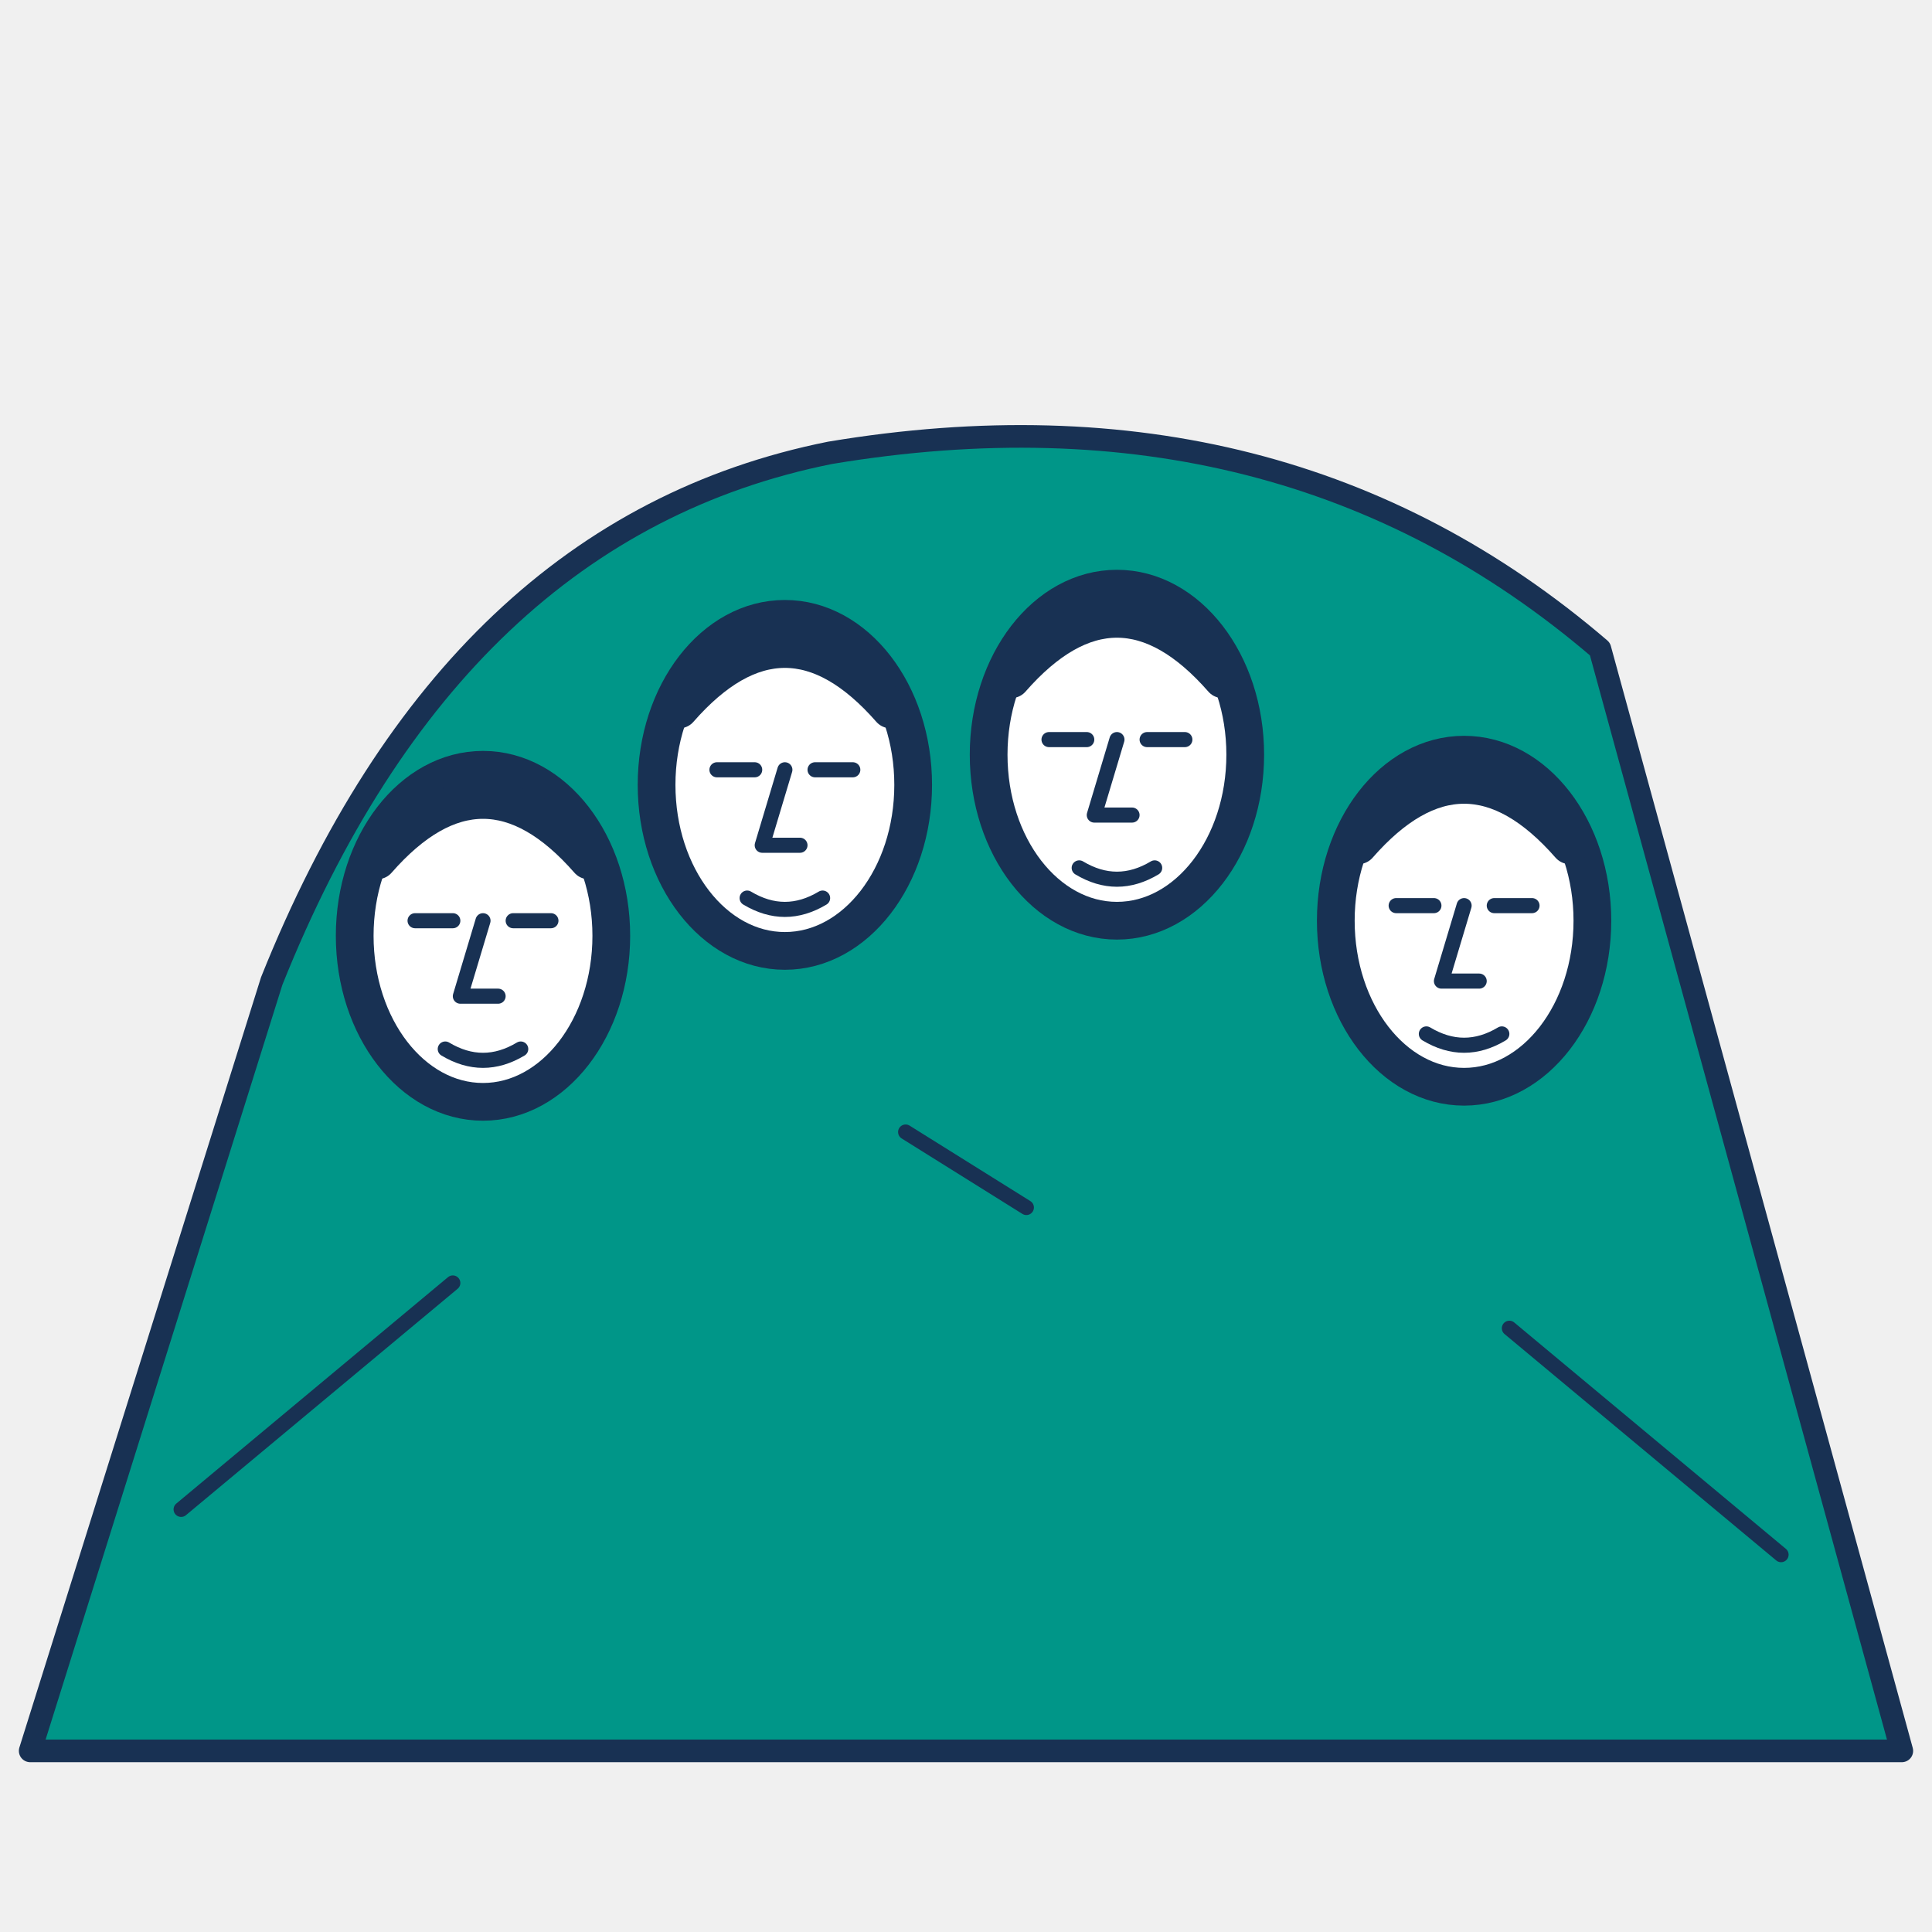
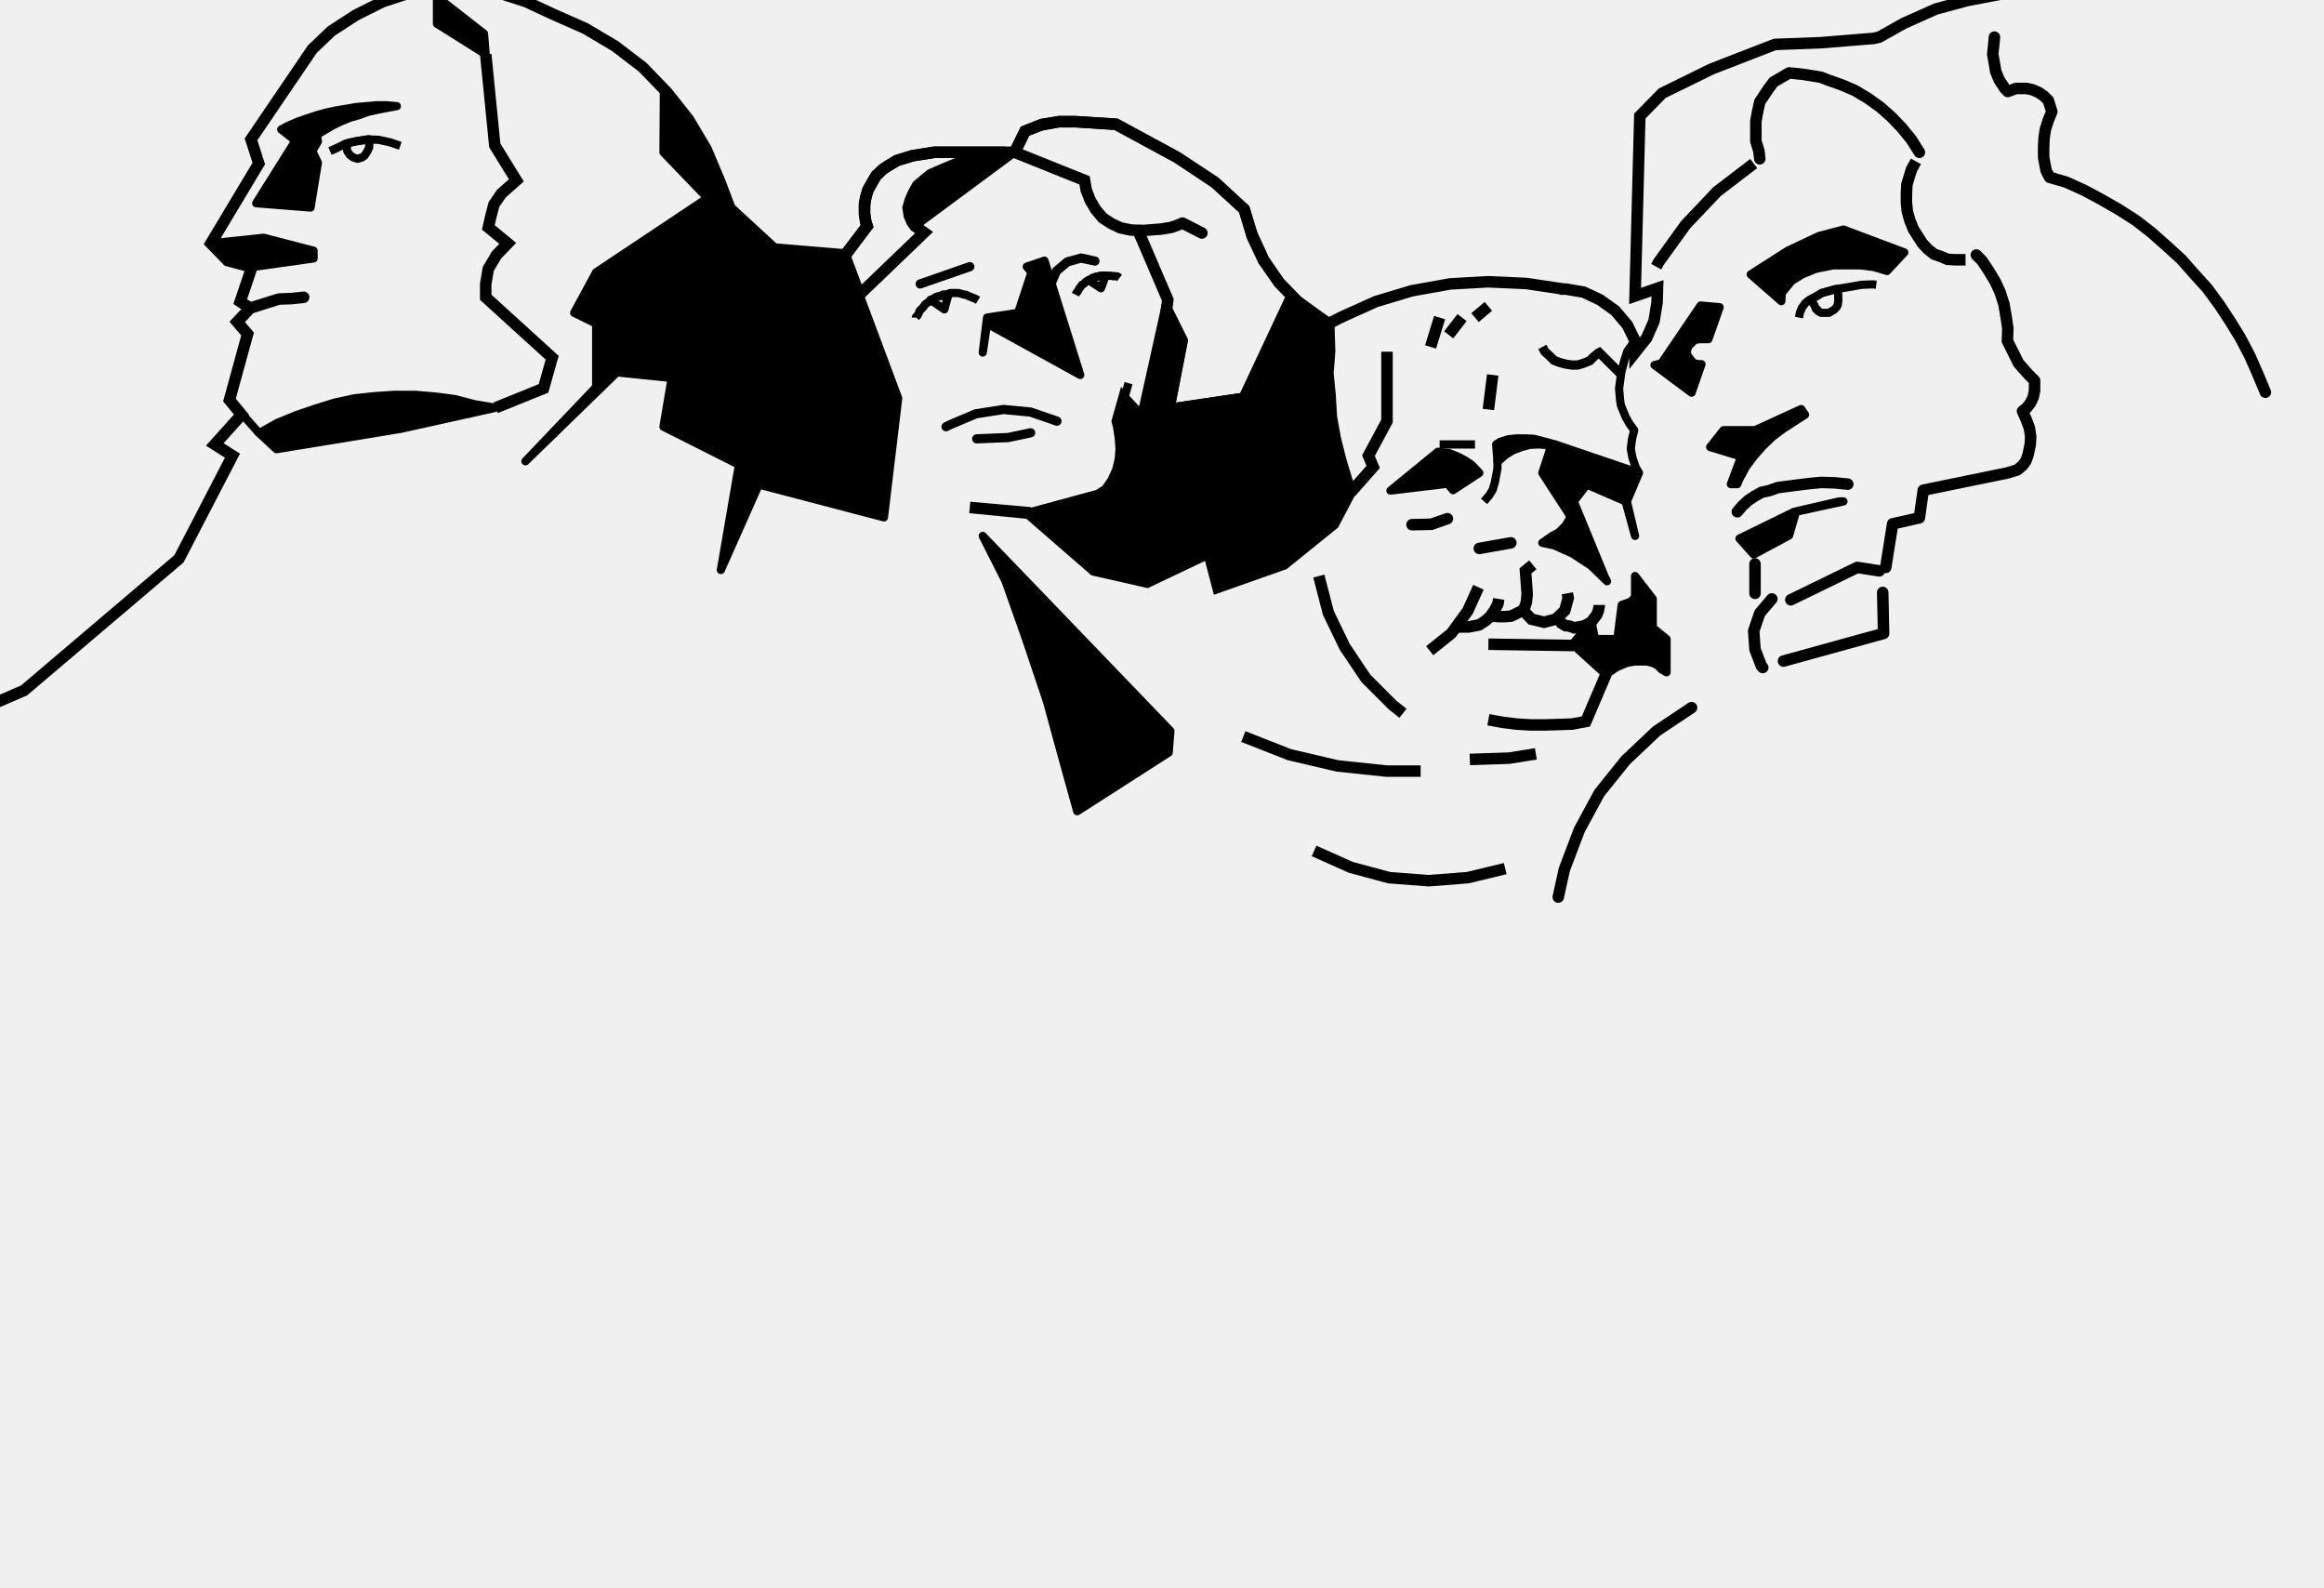
- <svg xmlns="http://www.w3.org/2000/svg" viewBox="0 0 256 256" width="256" height="256">
-   <g fill="#009688" stroke="#183153" stroke-width="3" stroke-linecap="round" stroke-linejoin="round">
-     <path d="M4 232L36 130Q60 70 110 60Q170 50 212 86L252 232Z" />
-   </g>
-   <g fill="#FFFFFF" stroke="#183153" stroke-width="5" stroke-linecap="round" stroke-linejoin="round">
-     <ellipse cx="64" cy="124" rx="17" ry="22" />
-   </g>
-   <g fill="none" stroke="#183153" stroke-width="5" stroke-linecap="round" stroke-linejoin="round">
-     <path d="M50 114Q64 98 78 114" />
-   </g>
-   <g fill="none" stroke="#183153" stroke-width="2" stroke-linecap="round" stroke-linejoin="round">
-     <path d="M55 122h5M68 122h5M64 122L61 132h5M59 139q5 3 10 0" />
-   </g>
-   <g fill="#FFFFFF" stroke="#183153" stroke-width="5" stroke-linecap="round" stroke-linejoin="round">
-     <ellipse cx="104" cy="104" rx="17" ry="22" />
-   </g>
-   <g fill="none" stroke="#183153" stroke-width="5" stroke-linecap="round" stroke-linejoin="round">
-     <path d="M90 94Q104 78 118 94" />
-   </g>
-   <g fill="none" stroke="#183153" stroke-width="2" stroke-linecap="round" stroke-linejoin="round">
-     <path d="M95 102h5M108 102h5M104 102L101 112h5M99 119q5 3 10 0" />
-   </g>
-   <g fill="#FFFFFF" stroke="#183153" stroke-width="5" stroke-linecap="round" stroke-linejoin="round">
-     <ellipse cx="148" cy="100" rx="17" ry="22" />
-   </g>
-   <g fill="none" stroke="#183153" stroke-width="5" stroke-linecap="round" stroke-linejoin="round">
-     <path d="M134 90Q148 74 162 90" />
-   </g>
-   <g fill="none" stroke="#183153" stroke-width="2" stroke-linecap="round" stroke-linejoin="round">
-     <path d="M139 98h5M152 98h5M148 98L145 108h5M143 115q5 3 10 0" />
-   </g>
-   <g fill="#FFFFFF" stroke="#183153" stroke-width="5" stroke-linecap="round" stroke-linejoin="round">
-     <ellipse cx="194" cy="122" rx="17" ry="22" />
-   </g>
-   <g fill="none" stroke="#183153" stroke-width="5" stroke-linecap="round" stroke-linejoin="round">
-     <path d="M180 112Q194 96 208 112" />
-   </g>
-   <g fill="none" stroke="#183153" stroke-width="2" stroke-linecap="round" stroke-linejoin="round">
-     <path d="M185 120h5M198 120h5M194 120L191 130h5M189 137q5 3 10 0" />
-   </g>
-   <g fill="none" stroke="#183153" stroke-width="2" stroke-linecap="round" stroke-linejoin="round">
-     <path d="M24 200L60 170M200 176L236 206M120 150L136 160" />
+ <svg xmlns="http://www.w3.org/2000/svg" version="1.1" id="mt_rushmore" x="0px" y="0px" width="1010" height="690" viewBox="16 14 1010 690" enable-background="new 0 0 1040 719" xml:space="preserve">
+   <defs>
+     <clipPath id="reviewed-artwork-crop" clipPathUnits="userSpaceOnUse">
+       <rect x="16" y="14" width="1010" height="690" />
+     </clipPath>
+   </defs>
+   <g clip-path="url(#reviewed-artwork-crop)">
+     <g>
+       <polygon fill="none" points="412.719,81.684 405.781,83.75 402.031,86 399.781,87.5 396.781,90.309 393.219,96.5 392.281,99.684    391.719,102.309 391.719,103.434 391.719,107 392.281,110.559 392.844,112.25 383.469,124.809 352.344,122.184 333.219,104.559    328.906,93.125 322.906,78.875 315.219,65.934 305.844,54.125 295.344,43.25 283.344,34.059 270.406,26.375 255.969,20    244.719,14.75 232.531,10.809 219.594,9.125 207.031,9.125 194.281,10.809 182.281,14.75 170.656,20.559 159.969,27.5    151.719,35.375 125.094,74.559 128.469,85.059 107.656,119.75 114.969,127.25 125.469,130.059 120.406,145.059 124.719,147.875    119.094,153.875 123.594,159.125 115.719,187.809 120.969,194.184 109.344,207.125 117.031,212 93.781,256.809 26.469,314    10.906,320.75 10.906,709.25 1031.094,709.25 1031.094,8.75 908.844,8.75 885.969,11.375 871.156,14.184 857.281,17.934    843.406,24.125 832.719,30.125 830.281,30.684 807.219,32.559 787.344,33.309 759.781,44 738.406,54.5 728.656,64.434    726.594,142.625 736.344,139.25 736.156,145.434 734.844,153.5 731.656,160.809 726.594,167.184 726.594,162.125 723.219,155.184    717.969,149 711.406,144.309 704.281,140.934 696.594,139.625 693.781,139.625 695.656,139.625 679.344,137.184 662.656,136.434    646.156,137.375 629.469,140.375 613.906,145.059 598.531,152 593.469,154.625 589.531,152 579.969,145.059 571.906,136.809    565.156,126.875 560.094,115.809 556.719,104.934 544.156,93.5 527.656,82.434 501.031,68 483.406,66.875 476.281,66.875    468.219,68.375 461.469,71 456.969,80.184 439.531,80.184 423.781,80.184 421.906,80.184  " />
+       <polygon fill="none" stroke="#000000" stroke-width="5" points="412.719,81.684 405.781,83.75 402.031,86 399.781,87.5    396.781,90.309 393.219,96.5 392.281,99.684 391.719,102.309 391.719,103.434 391.719,107 392.281,110.559 392.844,112.25    383.469,124.809 352.344,122.184 333.219,104.559 328.906,93.125 322.906,78.875 315.219,65.934 305.844,54.125 295.344,43.25    283.344,34.059 270.406,26.375 255.969,20 244.719,14.75 232.531,10.809 219.594,9.125 207.031,9.125 194.281,10.809    182.281,14.75 170.656,20.559 159.969,27.5 151.719,35.375 125.094,74.559 128.469,85.059 107.656,119.75 114.969,127.25    125.469,130.059 120.406,145.059 124.719,147.875 119.094,153.875 123.594,159.125 115.719,187.809 120.969,194.184    109.344,207.125 117.031,212 93.781,256.809 26.469,314 10.906,320.75 10.906,709.25 1031.094,709.25 1031.094,8.75 908.844,8.75    885.969,11.375 871.156,14.184 857.281,17.934 843.406,24.125 832.719,30.125 830.281,30.684 807.219,32.559 787.344,33.309    759.781,44 738.406,54.5 728.656,64.434 726.594,142.625 736.344,139.25 736.156,145.434 734.844,153.5 731.656,160.809    726.594,167.184 726.594,162.125 723.219,155.184 717.969,149 711.406,144.309 704.281,140.934 696.594,139.625 693.781,139.625    695.656,139.625 679.344,137.184 662.656,136.434 646.156,137.375 629.469,140.375 613.906,145.059 598.531,152 593.469,154.625    589.531,152 579.969,145.059 571.906,136.809 565.156,126.875 560.094,115.809 556.719,104.934 544.156,93.5 527.656,82.434    501.031,68 483.406,66.875 476.281,66.875 468.219,68.375 461.469,71 456.969,80.184 439.531,80.184 423.781,80.184    421.906,80.184  " />
+       <line fill="none" stroke="#000000" stroke-width="3.564" stroke-linejoin="round" x1="120.781" y1="193.434" x2="128.469" y2="202.059" />
+       <polygon points="144.406,75.125 127.344,102.309 150.969,104.184 154.156,84.684 151.719,79.625 154.156,75.5 153.781,72.5    156.406,71 160.156,68.75 163.906,66.875 168.031,65.184 171.969,64.059 176.094,62.559 180.406,61.625 184.344,60.875    188.469,60.125 183.969,59.75 179.656,59.75 175.344,60.125 170.844,60.5 166.531,61.25 162.031,62 157.719,62.934 153.594,64.059    149.094,65.559 145.344,66.875 141.031,68.75 138.219,70.25  " />
+       <polygon fill="none" stroke="#000000" stroke-width="3.564" stroke-linejoin="round" points="144.406,75.125 127.344,102.309    150.969,104.184 154.156,84.684 151.719,79.625 154.156,75.5 153.781,72.5 156.406,71 160.156,68.75 163.906,66.875    168.031,65.184 171.969,64.059 176.094,62.559 180.406,61.625 184.344,60.875 188.469,60.125 183.969,59.75 179.656,59.75    175.344,60.125 170.844,60.5 166.531,61.25 162.031,62 157.719,62.934 153.594,64.059 149.094,65.559 145.344,66.875    141.031,68.75 138.219,70.25  " />
+       <polygon points="107.656,119.75 130.531,117.309 152.281,122.934 152.281,126.309 125.469,130.059 114.969,127.25  " />
+       <polygon fill="none" stroke="#000000" stroke-width="3.564" stroke-linejoin="round" points="107.656,119.75 130.531,117.309    152.281,122.934 152.281,126.309 125.469,130.059 114.969,127.25  " />
+       <polyline fill="none" stroke="#000000" stroke-width="5" stroke-linecap="round" stroke-linejoin="round" points="147.969,143.184    142.719,143.75 137.281,143.934 131.844,145.625 124.719,147.875  " />
+       <polygon fill="none" points="167.469,76.059 166.531,76.434 166.906,79.625 168.031,81.309 169.531,82.434 171.406,83    173.281,82.434 174.406,81.684 175.719,79.625 176.469,77.934 176.469,75.875 176.469,74.559 171.781,75.309  " />
+       <polygon fill="none" stroke="#000000" stroke-width="3.564" stroke-linejoin="round" points="167.469,76.059 166.531,76.434    166.906,79.625 168.031,81.309 169.531,82.434 171.406,83 173.281,82.434 174.406,81.684 175.719,79.625 176.469,77.934    176.469,75.875 176.469,74.559 171.781,75.309  " />
+       <polyline fill="none" stroke="#000000" stroke-width="3.564" stroke-linejoin="round" points="189.969,77.375 185.656,75.875    180.594,74.75 175.719,74.559 170.844,75.309 166.156,76.434 162.031,78.5 159.406,79.625  " />
+       <polygon points="231.406,191.184 189.969,200.375 136.156,209.184 128.469,202.059 128.844,202.059 136.531,197.75    144.781,194.375 153.031,191.559 161.469,188.934 170.094,187.059 178.906,186.125 187.531,185.559 196.531,185.559    205.344,186.309 213.781,187.434 222.406,189.684  " />
+       <polygon fill="none" stroke="#000000" stroke-width="3.564" stroke-linejoin="round" points="231.406,191.184 189.969,200.375    136.156,209.184 128.469,202.059 128.844,202.059 136.531,197.75 144.781,194.375 153.031,191.559 161.469,188.934    170.094,187.059 178.906,186.125 187.531,185.559 196.531,185.559 205.344,186.309 213.781,187.434 222.406,189.684  " />
+       <polyline fill="none" stroke="#000000" stroke-width="5" points="231.406,191.184 252.219,182.75 255.969,169.434 227.094,143.184    227.094,137.375 228.219,130.809 231.781,124.809 236.656,119.75 228.219,112.809 229.156,108.684 230.656,102.875 233.844,98.184    240.406,92.375 231.031,77.184 227.094,37.625  " />
+       <polygon points="205.906,12.684 205.906,24.309 227.094,37.625 226.344,28.625  " />
+       <polygon fill="none" stroke="#000000" stroke-width="3.564" stroke-linejoin="round" points="205.906,12.684 205.906,24.309    227.094,37.625 226.344,28.625  " />
+       <polygon points="333.219,104.559 328.531,93.125 323.094,79.25 316.531,68.375 312.969,63.309 304.531,52.625 304.344,80.184    323.469,100.059 275.094,132.309 265.531,149.934 275.094,154.625 275.094,182.184 244.344,214.434 284.094,175.809    307.906,178.25 304.344,199.434 337.156,215.934 329.281,261.684 345.781,224.559 400.156,238.809 406.344,187.059    383.094,124.809 352.344,122.184  " />
+       <polygon fill="none" stroke="#000000" stroke-width="3.564" stroke-linejoin="round" points="333.219,104.559 328.531,93.125    323.094,79.25 316.531,68.375 312.969,63.309 304.531,52.625 304.344,80.184 323.469,100.059 275.094,132.309 265.531,149.934    275.094,154.625 275.094,182.184 244.344,214.434 284.094,175.809 307.906,178.25 304.344,199.434 337.156,215.934    329.281,261.684 345.781,224.559 400.156,238.809 406.344,187.059 383.094,124.809 352.344,122.184  " />
+       <polygon fill="none" points="410.656,104.375 411.219,107.75 412.344,110.375 413.656,112.25 417.594,115.059 389.469,142.059    383.094,125 392.844,112.25 392.281,110.559 391.719,107 391.719,103.434 392.281,99.684 393.219,96.5 395.094,93.125    396.781,90.309 399.781,87.5 401.469,86.375 405.781,83.75 412.344,81.684 421.906,80.184 452.656,80.184 431.844,85.059    426.031,87.5 420.406,89.934 414.781,94.625 412.906,98 411.594,101  " />
+       <polygon fill="none" stroke="#000000" stroke-width="5" points="410.656,104.375 411.219,107.75 412.344,110.375 413.656,112.25    417.594,115.059 389.469,142.059 383.094,125 392.844,112.25 392.281,110.559 391.719,107 391.719,103.434 392.281,99.684    393.219,96.5 395.094,93.125 396.781,90.309 399.781,87.5 401.469,86.375 405.781,83.75 412.344,81.684 421.906,80.184    452.656,80.184 431.844,85.059 426.031,87.5 420.406,89.934 414.781,94.625 412.906,98 411.594,101  " />
+       <polygon points="431.844,85.059 452.656,80.184 456.969,80.184 413.656,112.25 412.344,110.375 411.219,107.75 410.656,104.375    411.594,101 412.906,98 414.781,94.625 420.406,89.934 426.031,87.5  " />
+       <polygon fill="none" stroke="#000000" stroke-width="3.564" stroke-linejoin="round" points="431.844,85.059 452.656,80.184    456.969,80.184 413.656,112.25 412.344,110.375 411.219,107.75 410.656,104.375 411.594,101 412.906,98 414.781,94.625    420.406,89.934 426.031,87.5  " />
+       <polygon fill="none" points="461.469,71 468.969,68 476.094,66.875 483.406,66.875 501.031,68 527.656,82.434 543.969,93.125    556.719,104.934 560.281,116.934 565.156,127.25 571.906,136.809 577.531,142.625 556.719,187.059 523.906,191.934    529.719,162.125 522.969,148.434 523.531,144.309 510.594,114.125 507.406,113.934 502.906,113 498.969,111.125 495.219,108.684    492.219,105.125 489.781,101 488.094,96.684 487.344,92.375 456.969,80.184  " />
+       <polygon fill="none" stroke="#000000" stroke-width="5" points="461.469,71 468.969,68 476.094,66.875 483.406,66.875 501.031,68    527.656,82.434 543.969,93.125 556.719,104.934 560.281,116.934 565.156,127.25 571.906,136.809 577.531,142.625 556.719,187.059    523.906,191.934 529.719,162.125 522.969,148.434 523.531,144.309 510.594,114.125 507.406,113.934 502.906,113 498.969,111.125    495.219,108.684 492.219,105.125 489.781,101 488.094,96.684 487.344,92.375 456.969,80.184  " />
+       <polyline fill="none" stroke="#000000" stroke-width="5" stroke-linecap="round" stroke-linejoin="round" points="538.344,115.25    529.906,110.934 527.656,111.875 525.031,112.809 522.781,113.184 520.531,113.559 517.719,113.75 515.656,113.934    513.031,114.125 511.906,114.125 510.969,114.125  " />
+       <line fill="none" stroke="#000000" stroke-width="4" stroke-linecap="round" stroke-linejoin="round" x1="415.906" y1="137.375" x2="437.469" y2="129.875" />
+       <polyline fill="none" stroke="#000000" stroke-width="3.564" stroke-linejoin="round" points="441.031,144.5 440.094,143.934    439.156,143.559 437.844,143 436.906,142.625 435.781,142.059 435.031,142.059 433.906,141.684 432.406,141.309 431.469,141.309    430.531,141.309 429.031,141.309 428.281,141.684 427.156,142.059 425.844,142.059 424.719,142.625 423.781,142.809    422.656,143.184 421.906,143.75 420.406,144.309 419.844,145.059 418.906,145.625 417.969,146.375 417.219,147.5 416.469,148.25    415.719,149 415.344,149.934 414.781,151.059 414.031,151.809 414.031,152  " />
+       <polygon fill="none" points="420.406,144.309 421.906,143.75 422.656,143.184 423.781,142.809 424.719,142.625 425.844,142.059    427.156,142.059 428.281,141.684 426.406,148.434  " />
+       <polygon fill="none" stroke="#000000" stroke-width="3.564" stroke-linejoin="round" points="420.406,144.309 421.906,143.75    422.656,143.184 423.781,142.809 424.719,142.625 425.844,142.059 427.156,142.059 428.281,141.684 426.406,148.434  " />
+       <polyline fill="none" stroke="#000000" stroke-width="4" stroke-linecap="round" stroke-linejoin="round" points="491.844,127.434    485.844,126.125 479.844,127.809 475.156,131.75 472.719,137.375  " />
+       <polygon fill="none" points="496.531,133.809 495.406,133.809 494.469,133.809 493.719,134 492.594,134.184 491.469,134.559    490.531,134.934 489.781,135.5 489.031,135.684 494.469,139.25  " />
+       <polygon fill="none" stroke="#000000" stroke-width="3.564" stroke-linejoin="round" points="496.531,133.809 495.406,133.809    494.469,133.809 493.719,134 492.594,134.184 491.469,134.559 490.531,134.934 489.781,135.5 489.031,135.684 494.469,139.25  " />
+       <polyline fill="none" stroke="#000000" stroke-width="3.564" stroke-linejoin="round" points="502.531,134.75 501.781,134.184    500.844,134 499.531,134 498.781,133.809 497.656,133.809 496.531,133.809 495.406,133.809 494.469,133.809 493.719,134    492.594,134.184 491.469,134.559 490.531,134.934 489.781,135.5 488.656,136.059 487.906,136.434 486.969,137.375 486.219,137.75    485.469,138.875 485.094,139.25 484.531,140.375 483.781,141.309 483.406,142.059  " />
+       <polygon points="462.219,129.875 469.906,127.25 485.469,176.934 444.969,154.625 443.094,167.184 444.969,152 458.469,149.934    464.281,132.309  " />
+       <polygon fill="none" stroke="#000000" stroke-width="3.564" stroke-linejoin="round" points="462.219,129.875 469.906,127.25    485.469,176.934 444.969,154.625 443.094,167.184 444.969,152 458.469,149.934 464.281,132.309  " />
+       <polyline fill="none" stroke="#000000" stroke-width="4" stroke-linecap="round" stroke-linejoin="round" points="475.344,197    463.906,193.059 452.094,191.934 440.094,193.809 429.031,198.5 427.156,199.434  " />
+       <polyline fill="none" stroke="#000000" stroke-width="4" stroke-linecap="round" stroke-linejoin="round" points="440.469,204.684    454.156,204.125 463.906,202.059  " />
+       <polygon points="579.969,145.059 589.531,152 593.469,154.809 593.844,166.625 593.094,176.184 594.031,185.559 594.594,195.125    596.281,204.5 598.531,213.5 601.344,222.875 603.219,227 599.281,234.5 595.531,241.625 573.969,259.059 545.281,269.184    541.344,254.184 514.531,266.934 491.469,261.684 462.781,236.75 437.469,234.5 464.281,237.125 493.344,229.25 496.906,227    499.719,222.875 501.781,218.375 502.906,213.684 503.281,209 502.906,204.125 502.156,199.25 501.594,197 504.406,187.059    508.906,191.934 512.094,197.375 522.969,148.434 529.719,161.934 523.906,191.934 556.719,187.059 577.531,142.809  " />
+       <polygon fill="none" stroke="#000000" stroke-width="5" points="579.969,145.059 589.531,152 593.469,154.809 593.844,166.625    593.094,176.184 594.031,185.559 594.594,195.125 596.281,204.5 598.531,213.5 601.344,222.875 603.219,227 599.281,234.5    595.531,241.625 573.969,259.059 545.281,269.184 541.344,254.184 514.531,266.934 491.469,261.684 462.781,236.75 437.469,234.5    464.281,237.125 493.344,229.25 496.906,227 499.719,222.875 501.781,218.375 502.906,213.684 503.281,209 502.906,204.125    502.156,199.25 501.594,197 504.406,187.059 508.906,191.934 512.094,197.375 522.969,148.434 529.719,161.934 523.906,191.934    556.719,187.059 577.531,142.809  " />
+       <line fill="none" stroke="#000000" stroke-width="3.564" stroke-linejoin="round" x1="504.594" y1="187.059" x2="506.469" y2="180.5" />
+       <polygon points="523.906,341 524.656,331.625 443.094,246.875 453.031,266.559 462.031,292.059 471.031,318.875 478.156,344.934    484.156,366.5  " />
+       <polygon fill="none" stroke="#000000" stroke-width="3.564" stroke-linejoin="round" points="523.906,341 524.656,331.625    443.094,246.875 453.031,266.559 462.031,292.059 471.031,318.875 478.156,344.934 484.156,366.5  " />
+       <polyline fill="none" stroke="#000000" stroke-width="5" points="618.781,166.809 618.781,197 610.719,212 612.781,216.875    603.031,227.934  " />
+       <line fill="none" stroke="#000000" stroke-width="5" x1="637.719" y1="164.75" x2="641.656" y2="152" />
+       <line fill="none" stroke="#000000" stroke-width="5" x1="645.594" y1="159.5" x2="651.406" y2="152" />
+       <line fill="none" stroke="#000000" stroke-width="5" x1="657.031" y1="152" x2="662.844" y2="147.125" />
+       <line fill="none" stroke="#000000" stroke-width="5" x1="664.719" y1="176.934" x2="662.844" y2="191.934" />
+       <line fill="none" stroke="#000000" stroke-width="3.564" stroke-linejoin="round" x1="641.656" y1="207.125" x2="657.031" y2="207.125" />
+       <polygon points="655.531,215.934 652.719,214.059 649.531,212.375 645.781,210.875 640.906,210.309 620.281,227.184    645.219,224.184 647.469,227 658.906,219.5  " />
+       <polygon fill="none" stroke="#000000" stroke-width="3.564" stroke-linejoin="round" points="655.531,215.934 652.719,214.059    649.531,212.375 645.781,210.875 640.906,210.309 620.281,227.184 645.219,224.184 647.469,227 658.906,219.5  " />
+       <polygon points="666.781,214.434 667.531,214.059 670.344,211.625 673.344,209.75 677.281,208.25 680.844,207.309 684.406,207.125    687.969,207.309 689.844,208.625 686.281,219.5 697.719,237.125 698.469,239 696.406,242.375 693.406,245.375 690.594,246.875    686.281,249.875 691.531,251 699.406,254.559 707.469,259.809 714.406,266.559 713.281,264.309 699.969,231.875 705.594,224.559    722.469,231.875 726.594,246.875 723.031,231.875 728.281,219.5 691.906,207.125 682.719,204.684 678.969,204.5 675.031,204.5    671.469,204.875 667.906,206 666.219,207.125  " />
+       <polygon fill="none" stroke="#000000" stroke-width="3.564" stroke-linejoin="round" points="666.781,214.434 667.531,214.059    670.344,211.625 673.344,209.75 677.281,208.25 680.844,207.309 684.406,207.125 687.969,207.309 689.844,208.625 686.281,219.5    697.719,237.125 698.469,239 696.406,242.375 693.406,245.375 690.594,246.875 686.281,249.875 691.531,251 699.406,254.559    707.469,259.809 714.406,266.559 713.281,264.309 699.969,231.875 705.594,224.559 722.469,231.875 726.594,246.875    723.031,231.875 728.281,219.5 691.906,207.125 682.719,204.684 678.969,204.5 675.031,204.5 671.469,204.875 667.906,206    666.219,207.125  " />
+       <polyline fill="none" stroke="#000000" stroke-width="4" points="720.781,176.934 711.031,167.184 710.656,167.375    708.594,169.059 706.906,170.75 704.094,171.875 701.656,172.625 699.219,172.625 696.594,172.25 693.781,171.5 691.344,170.559    689.469,168.684 687.406,166.809 686.281,164.75  " />
+       <polyline fill="none" stroke="#000000" stroke-width="3.564" stroke-linejoin="round" points="660.969,231.875 663.219,229.25    664.719,226.809 665.656,223.625 666.781,217.625 666.781,214.059  " />
+       <polyline fill="none" stroke="#000000" stroke-width="5" stroke-linecap="round" stroke-linejoin="round" points="629.656,242    638.094,241.809 645.031,239.375  " />
+       <line fill="none" stroke="#000000" stroke-width="5" stroke-linecap="round" stroke-linejoin="round" x1="672.594" y1="249.875" x2="658.906" y2="252.309" />
+       <polyline fill="none" stroke="#000000" stroke-width="5" points="637.344,296.75 646.719,289.25 653.844,279.5 658.531,269.184     " />
+       <polyline fill="none" stroke="#000000" stroke-width="5" points="649.531,286.434 654.219,286.434 658.906,285.5 661.719,283.625    663.781,281.75 665.656,278.934 666.969,276.5 667.344,274.25  " />
+       <polyline fill="none" stroke="#000000" stroke-width="5" points="677.844,279.125 681.594,283.059 687.031,284.375    692.094,283.059 696.031,279.309 697.531,273.875 697.156,271.809  " />
+       <polyline fill="none" stroke="#000000" stroke-width="5" points="693.219,282.875 694.531,284.75 696.406,285.875 698.094,286.059    700.156,286.809 702.031,286.434 704.094,286.059 705.781,285.309 707.656,284.184 708.594,282.875 709.906,281.184    710.656,279.309 711.031,277.25 711.031,276.875  " />
+       <polyline fill="none" stroke="#000000" stroke-width="5" points="682.156,259.434 678.969,262.059 679.719,272.184 679.344,275.75    678.219,278.934 674.656,280.809 672.594,281.75 670.156,281.934 667.344,281.934 664.719,281.75  " />
+       <polygon points="714.594,306.684 718.344,304.059 720.406,303.125 723.219,302 726.594,301.434 729.219,301.434 731.656,301.434    734.094,302 736.344,303.125 738.031,304.809 740.281,306.125 740.281,291.684 734.281,286.809 734.281,274.25 726.594,264.309    726.594,273.309 724.906,275.375 720.781,276.875 718.906,291.684 709.156,291.684 707.656,284 699.406,293.934 713.469,306.684     " />
+       <polygon fill="none" stroke="#000000" stroke-width="3.564" stroke-linejoin="round" points="714.594,306.684 718.344,304.059    720.406,303.125 723.219,302 726.594,301.434 729.219,301.434 731.656,301.434 734.094,302 736.344,303.125 738.031,304.809    740.281,306.125 740.281,291.684 734.281,286.809 734.281,274.25 726.594,264.309 726.594,273.309 724.906,275.375    720.781,276.875 718.906,291.684 709.156,291.684 707.656,284 699.406,293.934 713.469,306.684  " />
+       <polyline fill="none" stroke="#000000" stroke-width="5" points="662.844,326.75 669.031,327.875 675.031,328.625 681.219,329    687.406,329 693.781,328.809 699.219,328.625 705.219,327.5 714.031,306.875  " />
+       <line fill="none" stroke="#000000" stroke-width="5" x1="699.969" y1="294.5" x2="662.844" y2="293.934" />
+       <polyline fill="none" stroke="#000000" stroke-width="5" points="589.156,264.309 593.281,280.25 600.406,295.059 609.594,308.75    621.219,320.375 625.719,323.934  " />
+       <polyline fill="none" stroke="#000000" stroke-width="5" points="556.344,334.059 576.406,341.934 597.219,346.809    618.594,349.059 633.406,349.059  " />
+       <polyline fill="none" stroke="#000000" stroke-width="5" points="654.781,344 671.844,343.434 683.469,341.559  " />
+       <polyline fill="none" stroke="#000000" stroke-width="5" points="587.094,383.75 603.031,390.875 619.719,395.375 636.969,396.684    653.844,395.375 670.156,391.434  " />
+       <polyline fill="none" stroke="#000000" stroke-width="3.564" stroke-linejoin="round" points="728.281,219.5 726.781,216.875    725.469,212.934 724.719,209 725.281,204.684 726.219,200.934 724.156,198.125 722.469,195.125 720.406,190.059 720.031,187.434    719.656,182.75 720.594,175.809 721.906,170.75 723.219,166.625 726.594,161.934  " />
+       <polyline fill="none" stroke="#000000" stroke-width="5" stroke-linecap="round" stroke-linejoin="round" points="751.156,321.5    735.969,331.625 722.469,344.375 711.031,358.625 702.406,374.559 695.844,391.809 693.219,403.809  " />
+       <polyline fill="none" stroke="#000000" stroke-width="5" points="778.156,85.059 762.219,97.25 748.531,111.684 736.906,127.809    735.781,129.875  " />
+       <polyline fill="none" stroke="#000000" stroke-width="5" stroke-linecap="round" stroke-linejoin="round" points="850.156,80.184    846.594,74.559 842.469,69.5 837.969,64.809 833.094,60.5 827.844,56.75 822.219,53.375 816.594,50.934 810.219,48.684    807.406,47.559 799.156,46.25 793.531,45.684 790.344,47.559 786.781,49.625 784.531,52.625 780.781,58.25 779.844,62.559    779.094,66.684 779.094,71.75 779.094,75.309 780.406,79.625 780.781,83  " />
+       <polyline fill="none" stroke="#000000" stroke-width="5" points="848.656,84.125 846.781,87.5 845.656,91.059 844.719,94.25    844.531,98.184 844.531,102.125 844.906,105.875 846.031,109.809 847.531,113.559 849.406,116.559 851.469,119.75 853.719,122.184    856.531,124.434 859.719,125.559 862.344,126.684 865.719,126.875 870.219,126.875  " />
+       <polyline fill="none" stroke="#000000" stroke-width="5" stroke-linecap="round" stroke-linejoin="round" points="835.531,260.559    838.531,241.625 850.156,239 851.844,227 888.406,219.5 892.719,218.184 894.969,216.309 896.469,214.25 897.406,211.625    898.344,207.125 898.531,203.75 897.969,200 896.656,196.434 894.969,192.684 896.844,191.184 898.531,188.934 899.656,186.5    900.219,183.684 900.219,181.059 900.219,179.559 900.219,179.375 897.406,176.559 893.281,171.875 891.031,167.375    888.406,162.125 888.594,156.684 887.844,151.625 886.906,146.184 885.219,140.934 883.156,136.434 880.344,131.75 877.344,127.25    874.906,124.809  " />
+       <polyline fill="none" stroke="#000000" stroke-width="5" stroke-linecap="round" stroke-linejoin="round" points="832.719,262.059    823.156,260.559 794.281,274.625  " />
+       <polyline fill="none" stroke="#000000" stroke-width="5" stroke-linecap="round" stroke-linejoin="round" points="791.094,301.25    834.594,289.25 834.219,271.434  " />
+       <polyline fill="none" stroke="#000000" stroke-width="5" stroke-linecap="round" stroke-linejoin="round" points="786.031,274.25    780.781,280.434 778.156,288.125 778.719,296.184 781.531,303.5 782.094,304.059  " />
+       <line fill="none" stroke="#000000" stroke-width="5" stroke-linecap="round" stroke-linejoin="round" x1="778.719" y1="259.059" x2="778.719" y2="271.809" />
+       <polygon points="805.156,130.809 799.156,133.25 797.094,134.559 794.656,136.059 790.344,141.309 790.156,144.875 776.844,133.25    792.969,122.934 806.469,116.559 817.156,113.75 843.594,123.684 836.094,131.75 830.469,130.059 824.469,129.309 812.656,129.309     " />
+       <polygon fill="none" stroke="#000000" stroke-width="3.564" stroke-linejoin="round" points="805.156,130.809 799.156,133.25    797.094,134.559 794.656,136.059 790.344,141.309 790.156,144.875 776.844,133.25 792.969,122.934 806.469,116.559 817.156,113.75    843.594,123.684 836.094,131.75 830.469,130.059 824.469,129.309 812.656,129.309  " />
+       <polygon points="763.344,147.5 755.094,146.75 738.031,171.875 735.031,172.625 751.156,184.625 755.469,172.25 754.156,172.25    752.281,171.875 751.156,170.75 749.844,169.059 748.906,167.375 749.281,165.875 749.844,164.375 751.156,163.059    752.281,161.934 754.156,161.375 758.469,161.375  " />
+       <polygon fill="none" stroke="#000000" stroke-width="3.564" stroke-linejoin="round" points="763.344,147.5 755.094,146.75    738.031,171.875 735.031,172.625 751.156,184.625 755.469,172.25 754.156,172.25 752.281,171.875 751.156,170.75 749.844,169.059    748.906,167.375 749.281,165.875 749.844,164.375 751.156,163.059 752.281,161.934 754.156,161.375 758.469,161.375  " />
+       <polyline fill="none" stroke="#000000" stroke-width="3.564" stroke-linejoin="round" points="831.406,137.75 829.906,137.559    825.031,137.75 818.656,138.875 813.781,139.625 807.781,141.309 804.969,143 802.344,144.309 800.656,145.625 799.156,147.684    798.219,149.934 797.844,152  " />
+       <polygon fill="none" points="803.469,143.75 804.969,143 807.781,141.309 813.781,139.625 814.719,140.75 814.906,142.059    814.906,142.625 814.906,143.184 814.906,144.309 814.906,145.059 814.719,145.625 814.719,146.375 814.156,147.5 813.031,148.625    812.094,149.184 811.531,149.559 810.781,149.934 810.219,149.934 809.469,149.934 808.719,149.934 808.344,149.934    807.406,149.934 806.844,149.559 806.094,149.184 805.906,148.625 805.156,148.25 804.969,147.684 804.594,146.75 804.219,146.184    803.469,145.059 803.469,143.934  " />
+       <polygon fill="none" stroke="#000000" stroke-width="3.564" stroke-linejoin="round" points="803.469,143.75 804.969,143    807.781,141.309 813.781,139.625 814.719,140.75 814.906,142.059 814.906,142.625 814.906,143.184 814.906,144.309    814.906,145.059 814.719,145.625 814.719,146.375 814.156,147.5 813.031,148.625 812.094,149.184 811.531,149.559 810.781,149.934    810.219,149.934 809.469,149.934 808.719,149.934 808.344,149.934 807.406,149.934 806.844,149.559 806.094,149.184    805.906,148.625 805.156,148.25 804.969,147.684 804.594,146.75 804.219,146.184 803.469,145.059 803.469,143.934  " />
+       <polygon points="800.469,194.184 790.906,200.375 786.406,203.75 782.094,207.875 778.156,212.375 774.781,216.875    771.969,222.125 771.031,224.375 768.969,224.375 771.031,224.375 768.219,224.375 772.719,212.375 759.219,208.25    765.031,200.934 778.719,200.934 798.781,191.75  " />
+       <polygon fill="none" stroke="#000000" stroke-width="3.564" stroke-linejoin="round" points="800.469,194.184 790.906,200.375    786.406,203.75 782.094,207.875 778.156,212.375 774.781,216.875 771.969,222.125 771.031,224.375 768.969,224.375    771.031,224.375 768.219,224.375 772.719,212.375 759.219,208.25 765.031,200.934 778.719,200.934 798.781,191.75  " />
+       <polyline fill="none" stroke="#000000" stroke-width="5" stroke-linecap="round" stroke-linejoin="round" points="819.031,224.375    813.406,223.809 807.406,223.625 801.781,224.184 795.781,224.934 788.656,225.875 784.906,227.184 781.531,227.934    778.531,229.625 775.719,231.5 773.094,233.934 771.031,236.375  " />
+       <polygon points="815.281,231.875 795.781,236.375 771.969,248 778.156,254.934 793.531,246.684 796.531,236.375 817.156,231.875     " />
+       <polygon fill="none" stroke="#000000" stroke-width="3.564" stroke-linejoin="round" points="815.281,231.875 795.781,236.375    771.969,248 778.156,254.934 793.531,246.684 796.531,236.375 817.156,231.875  " />
+       <polyline fill="none" stroke="#000000" stroke-width="5" stroke-linecap="round" stroke-linejoin="round" points="   1000.531,184.434 997.156,176.375 993.781,168.684 989.656,160.809 985.156,153.5 980.469,146.375 975.219,139.25 969.781,133.25    963.969,126.684 957.594,120.875 951.031,115.059 944.281,109.809 936.969,105.125 929.469,100.809 921.781,96.684 913.906,93.125    906.781,91.059 905.281,88.25 904.906,86.375 904.156,82.434 904.156,77.934 904.344,74 904.906,70.25 906.219,66.125    907.719,62.559 906.219,57.684 904.156,55.625 901.906,54.125 899.281,53 896.656,52.434 892.156,52.434 888.594,53.75    887.281,52.434 884.844,48.684 883.344,45.125 882.781,41.75 882.031,37.625 882.406,34.059 882.781,30.125  " />
+     </g>
  </g>
</svg>
